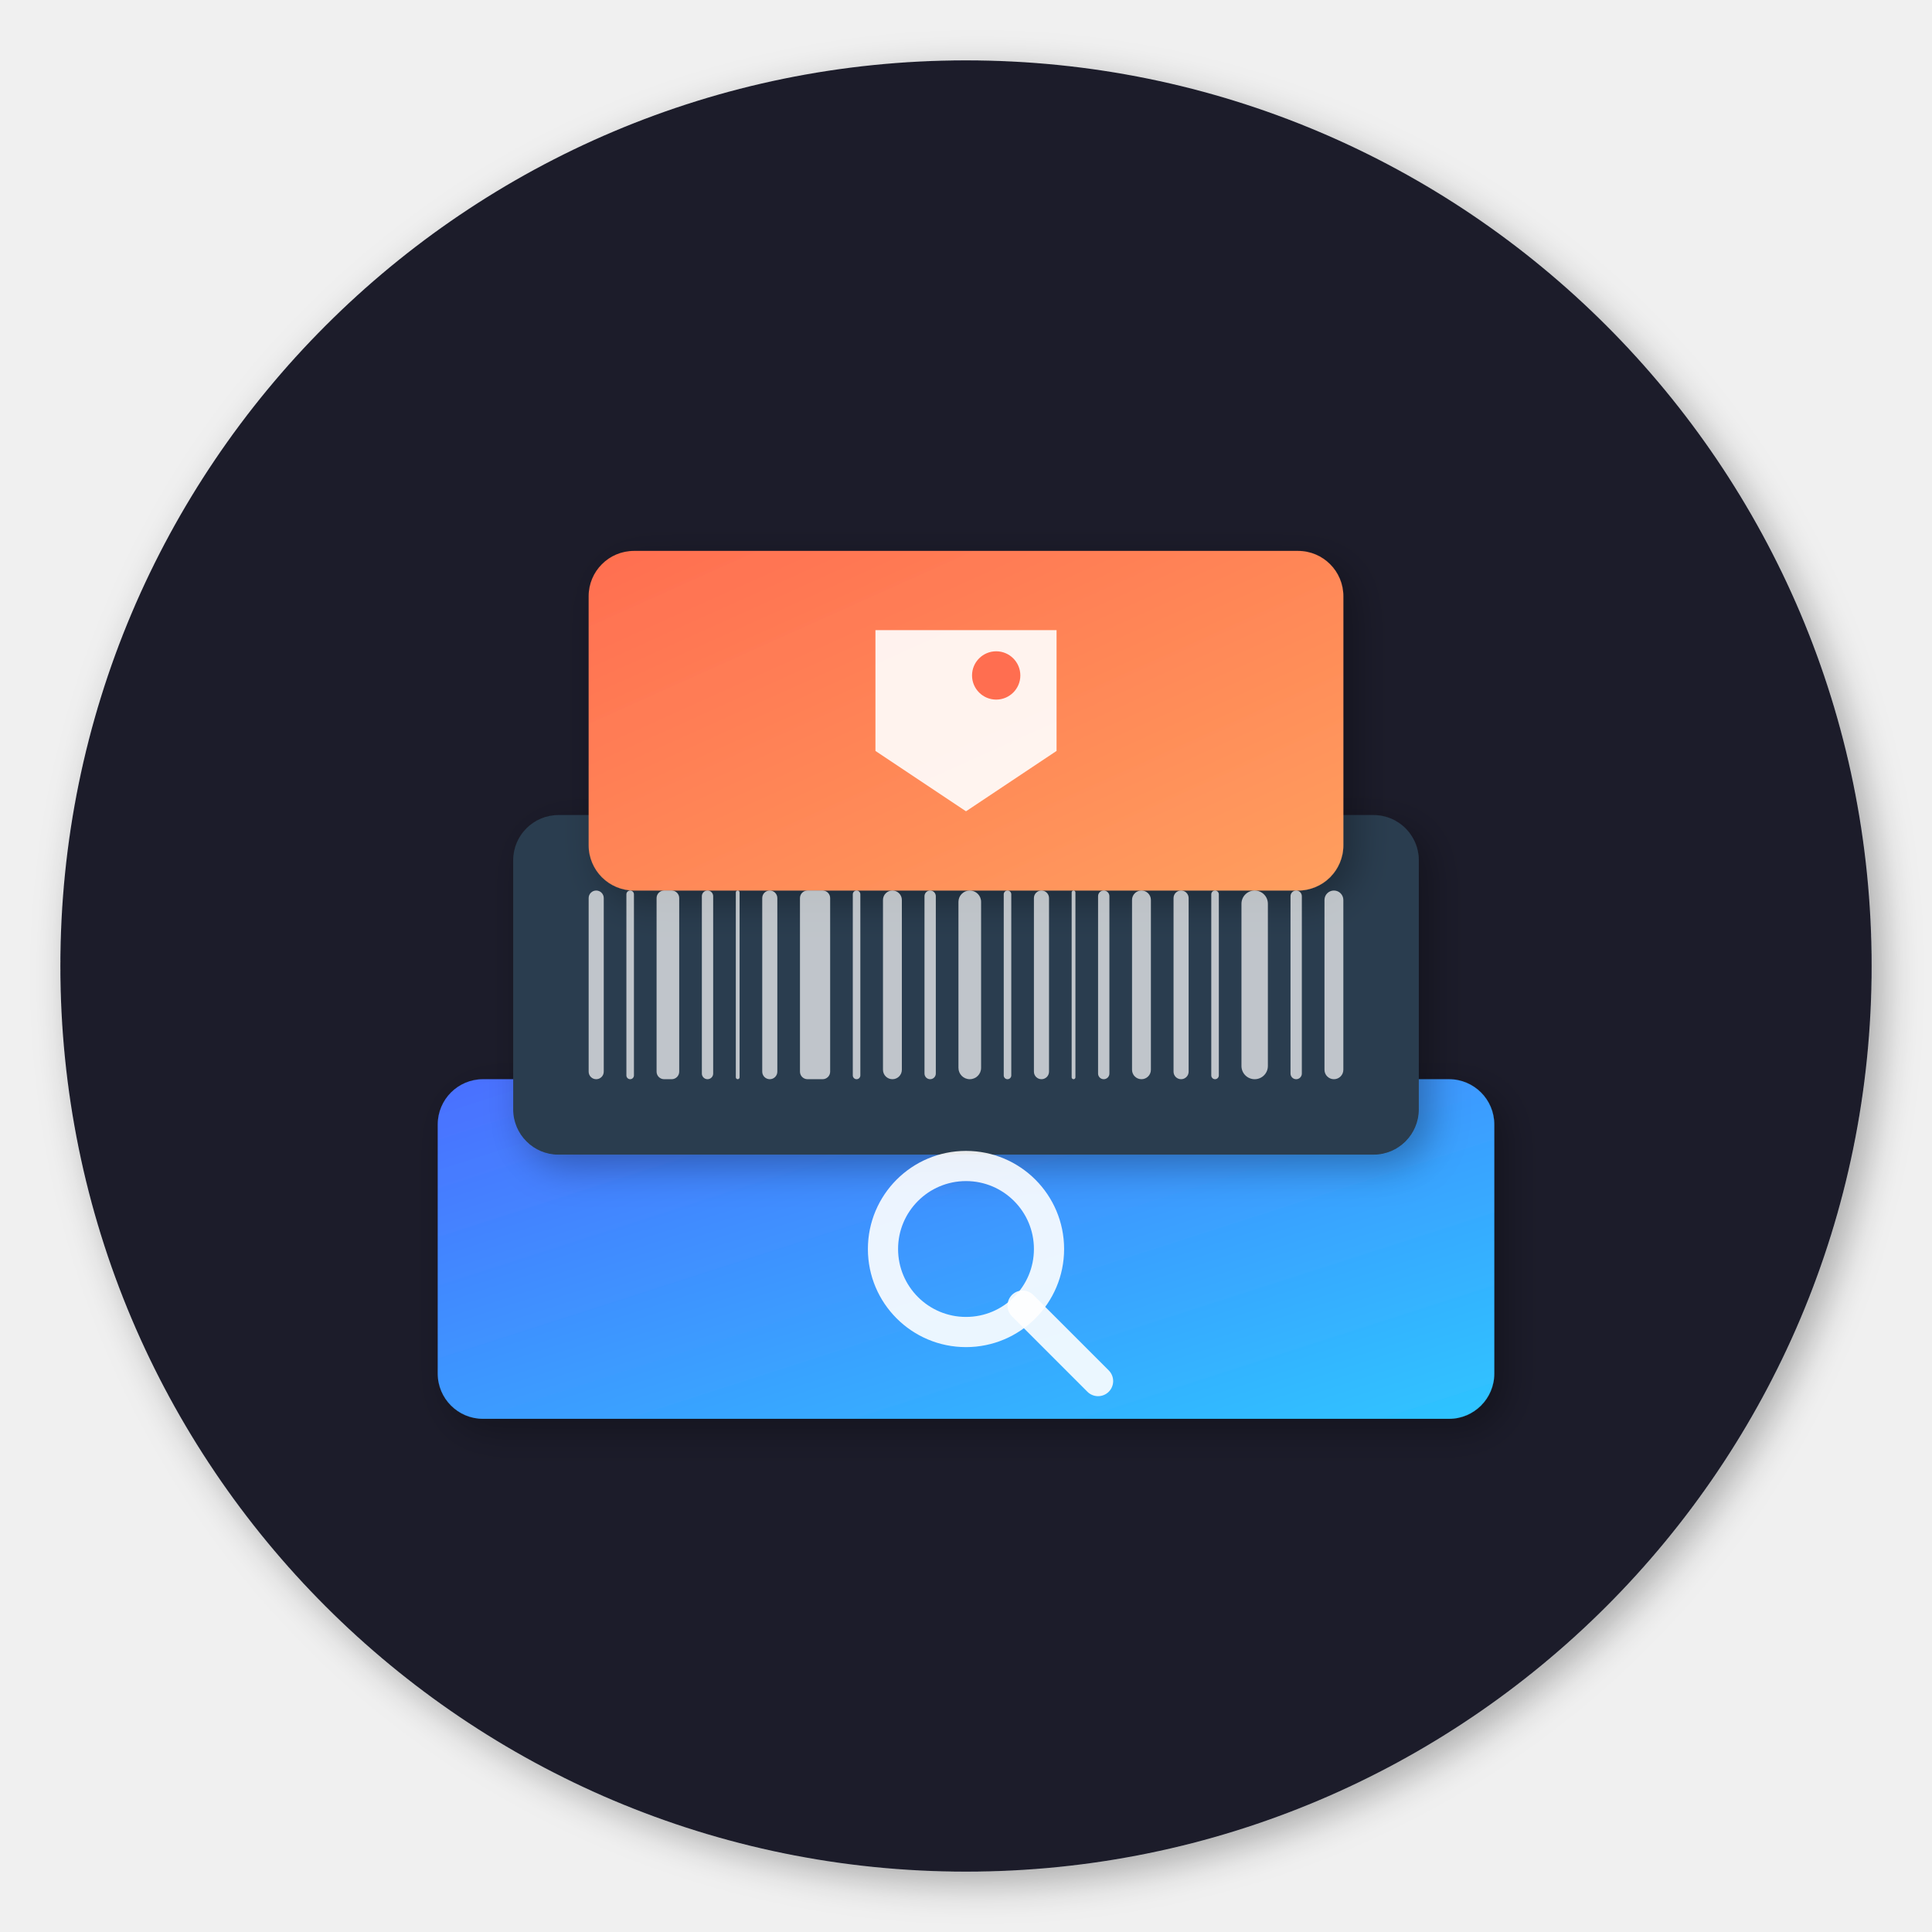
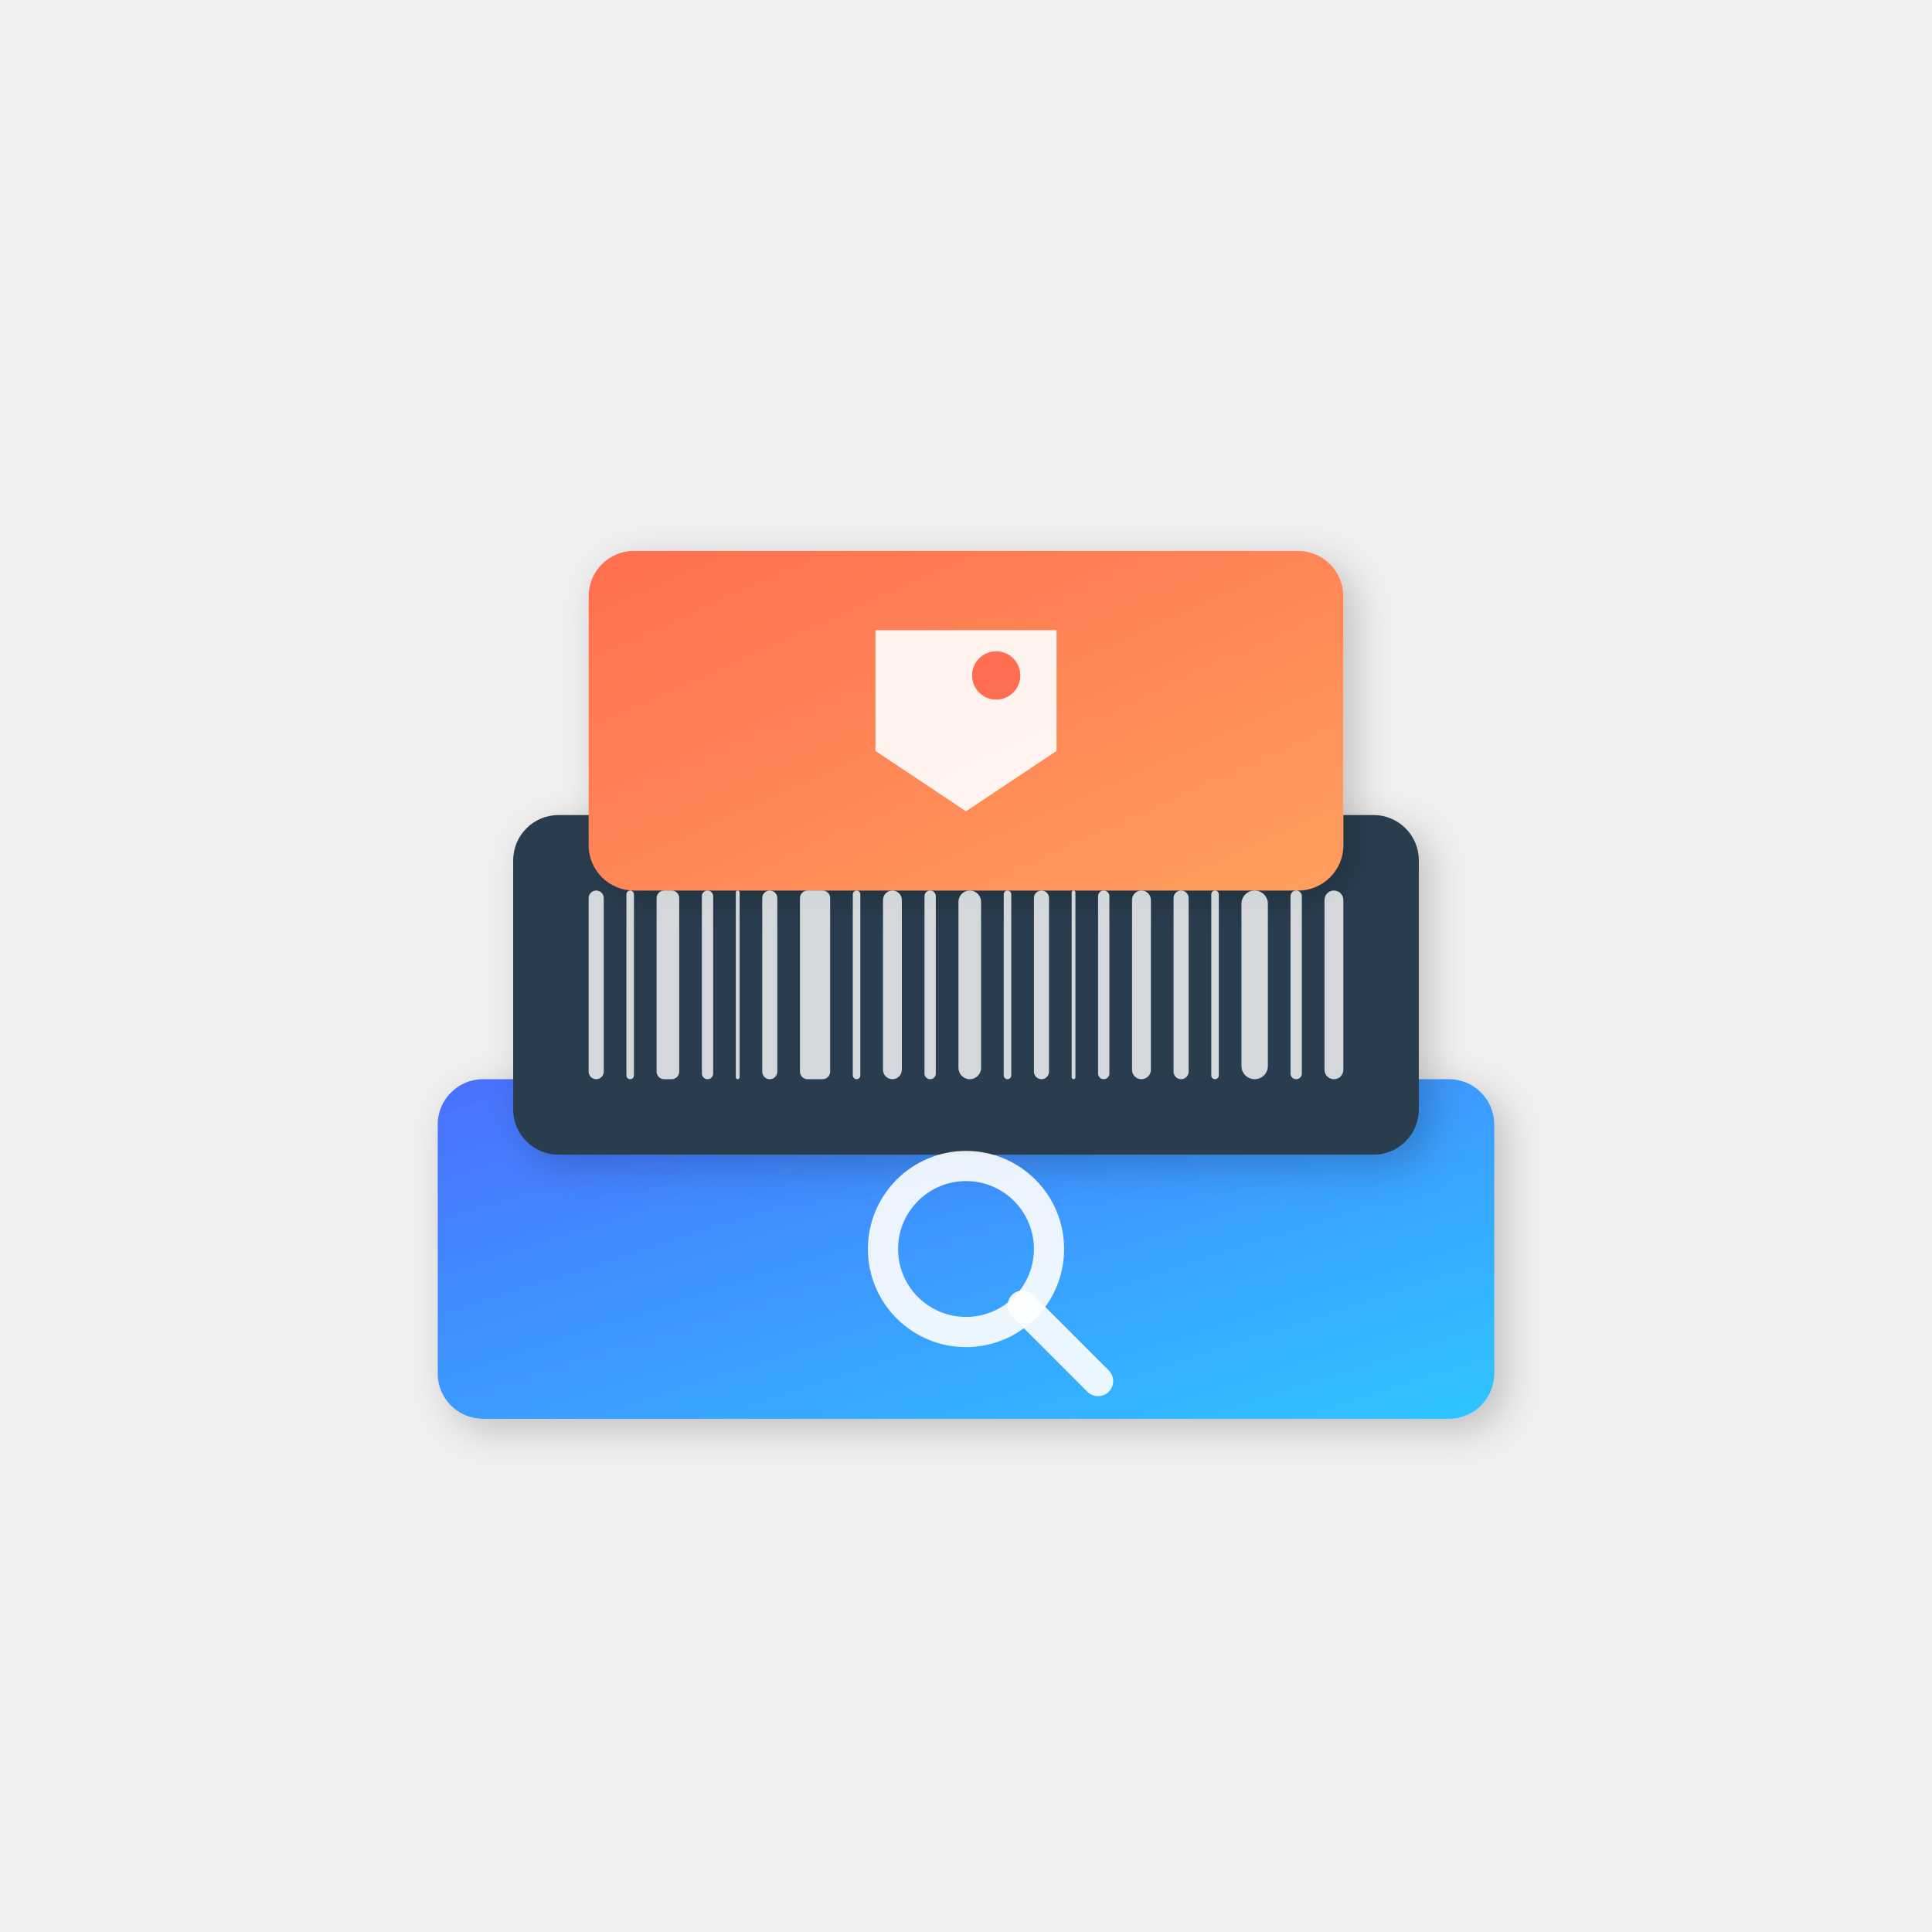
<svg xmlns="http://www.w3.org/2000/svg" viewBox="0 0 512 512" width="512" height="512">
  <defs>
    <linearGradient id="grad1" x1="0%" y1="0%" x2="100%" y2="100%">
      <stop offset="0%" style="stop-color:#4A6FFF;stop-opacity:1" />
      <stop offset="100%" style="stop-color:#2EC5FF;stop-opacity:1" />
    </linearGradient>
    <linearGradient id="grad2" x1="0%" y1="0%" x2="100%" y2="100%">
      <stop offset="0%" style="stop-color:#FF6E50;stop-opacity:1" />
      <stop offset="100%" style="stop-color:#FF9F5E;stop-opacity:1" />
    </linearGradient>
    <filter id="shadow" x="-20%" y="-20%" width="140%" height="140%">
-       <feDropShadow dx="3" dy="3" stdDeviation="5" flood-color="#000000" flood-opacity="0.3" />
+       <feDropShadow dx="3" dy="3" stdDeviation="5" flood-color="#000000" flood-opacity="0.2" />
    </filter>
  </defs>
-   <circle cx="256" cy="256" r="240" fill="#1A1F2C" filter="url(#shadow)" />
  <rect x="116" y="286" width="280" height="90" rx="12" ry="12" fill="url(#grad1)" filter="url(#shadow)" />
  <rect x="136" y="216" width="240" height="90" rx="12" ry="12" fill="#2C3E50" filter="url(#shadow)" />
  <rect x="156" y="146" width="200" height="90" rx="12" ry="12" fill="url(#grad2)" filter="url(#shadow)" />
-   <g fill="white" opacity="0.7">
+   <g fill="white" opacity="0.8">
    <rect x="156" y="236" width="4" height="50" rx="2" ry="2" />
    <rect x="166" y="236" width="2" height="50" rx="1" ry="1" />
    <rect x="174" y="236" width="6" height="50" rx="2" ry="2" />
    <rect x="186" y="236" width="3" height="50" rx="1.5" ry="1.5" />
    <rect x="195" y="236" width="1" height="50" rx="0.5" ry="0.5" />
    <rect x="202" y="236" width="4" height="50" rx="2" ry="2" />
    <rect x="212" y="236" width="8" height="50" rx="2" ry="2" />
    <rect x="226" y="236" width="2" height="50" rx="1" ry="1" />
    <rect x="234" y="236" width="5" height="50" rx="2.5" ry="2.5" />
    <rect x="245" y="236" width="3" height="50" rx="1.5" ry="1.5" />
    <rect x="254" y="236" width="6" height="50" rx="3" ry="3" />
    <rect x="266" y="236" width="2" height="50" rx="1" ry="1" />
    <rect x="274" y="236" width="4" height="50" rx="2" ry="2" />
    <rect x="284" y="236" width="1" height="50" rx="0.5" ry="0.5" />
    <rect x="291" y="236" width="3" height="50" rx="1.5" ry="1.5" />
    <rect x="300" y="236" width="5" height="50" rx="2.5" ry="2.5" />
    <rect x="311" y="236" width="4" height="50" rx="2" ry="2" />
    <rect x="321" y="236" width="2" height="50" rx="1" ry="1" />
    <rect x="329" y="236" width="7" height="50" rx="3.5" ry="3.5" />
    <rect x="342" y="236" width="3" height="50" rx="1.5" ry="1.5" />
    <rect x="351" y="236" width="5" height="50" rx="2.5" ry="2.5" />
  </g>
  <g transform="translate(256, 191) scale(0.8)">
    <path d="M-30,-30 L30,-30 L30,10 L0,30 L-30,10 Z" fill="white" opacity="0.9" />
    <circle cx="10" cy="-15" r="8" fill="#FF6E50" />
  </g>
  <g transform="translate(256, 331)">
    <circle cx="0" cy="0" r="22" fill="none" stroke="white" stroke-width="8" opacity="0.9" />
    <line x1="15" y1="15" x2="35" y2="35" stroke="white" stroke-width="8" stroke-linecap="round" opacity="0.9" />
  </g>
</svg>
